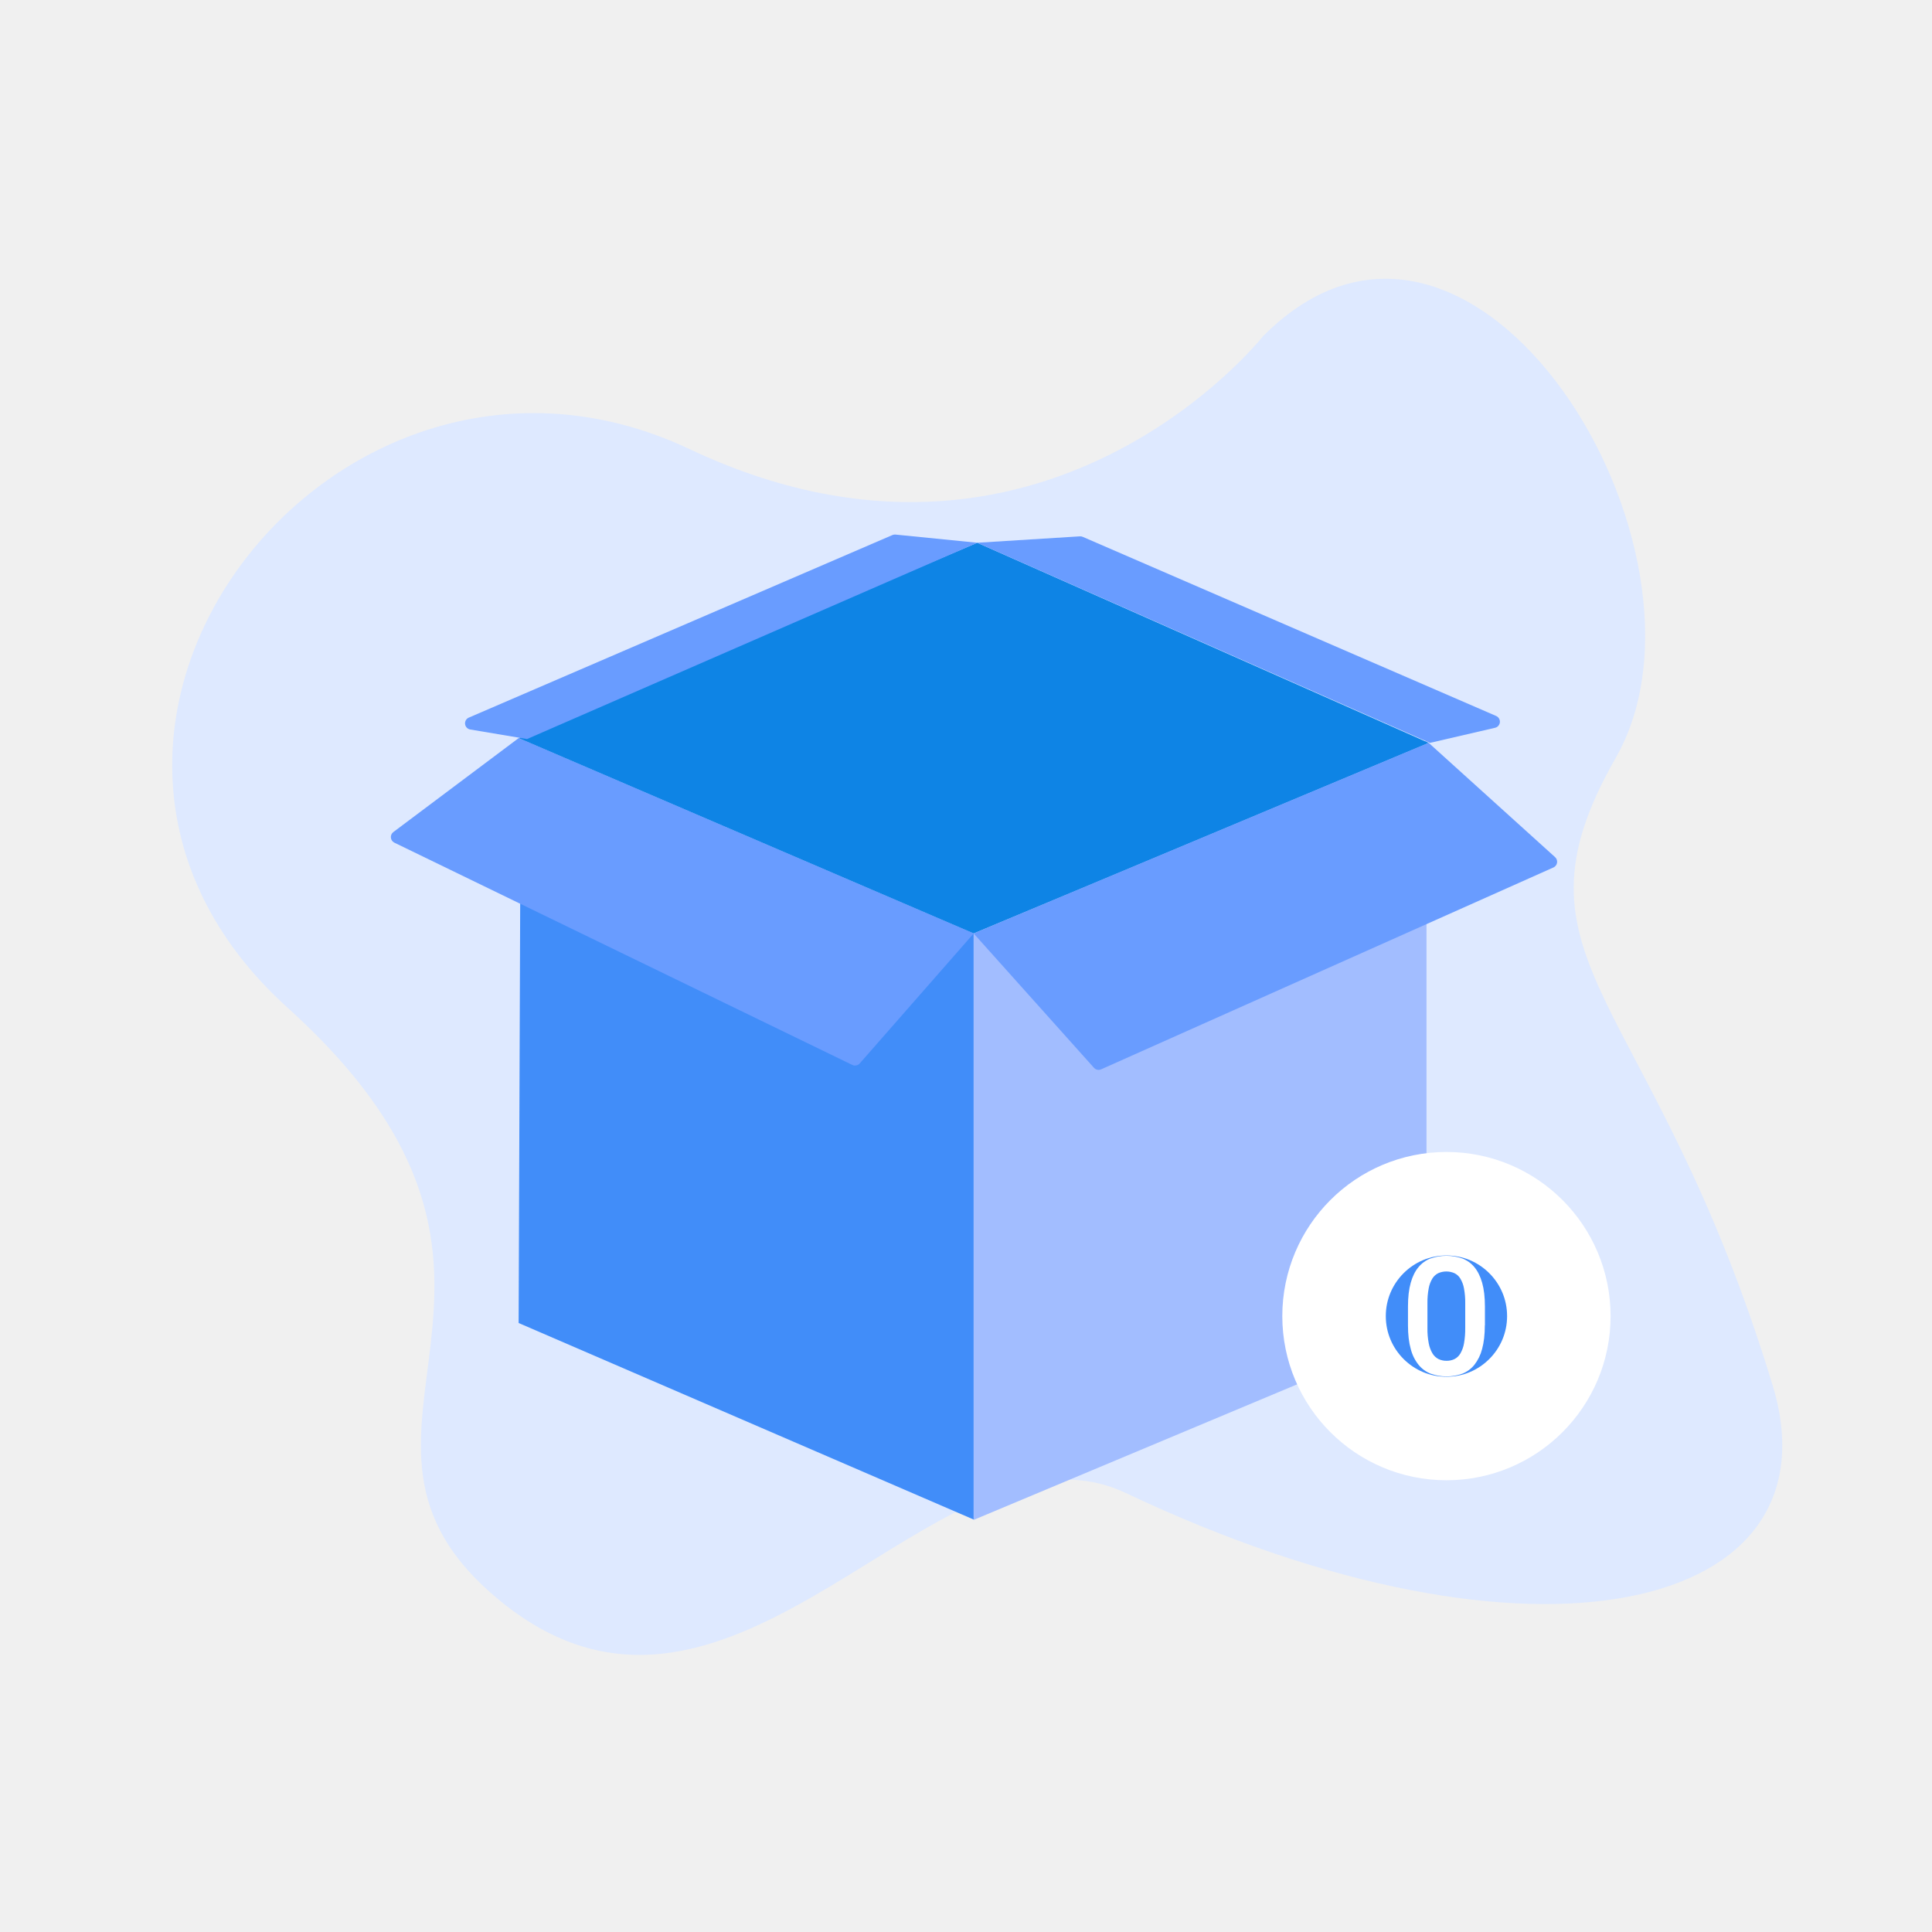
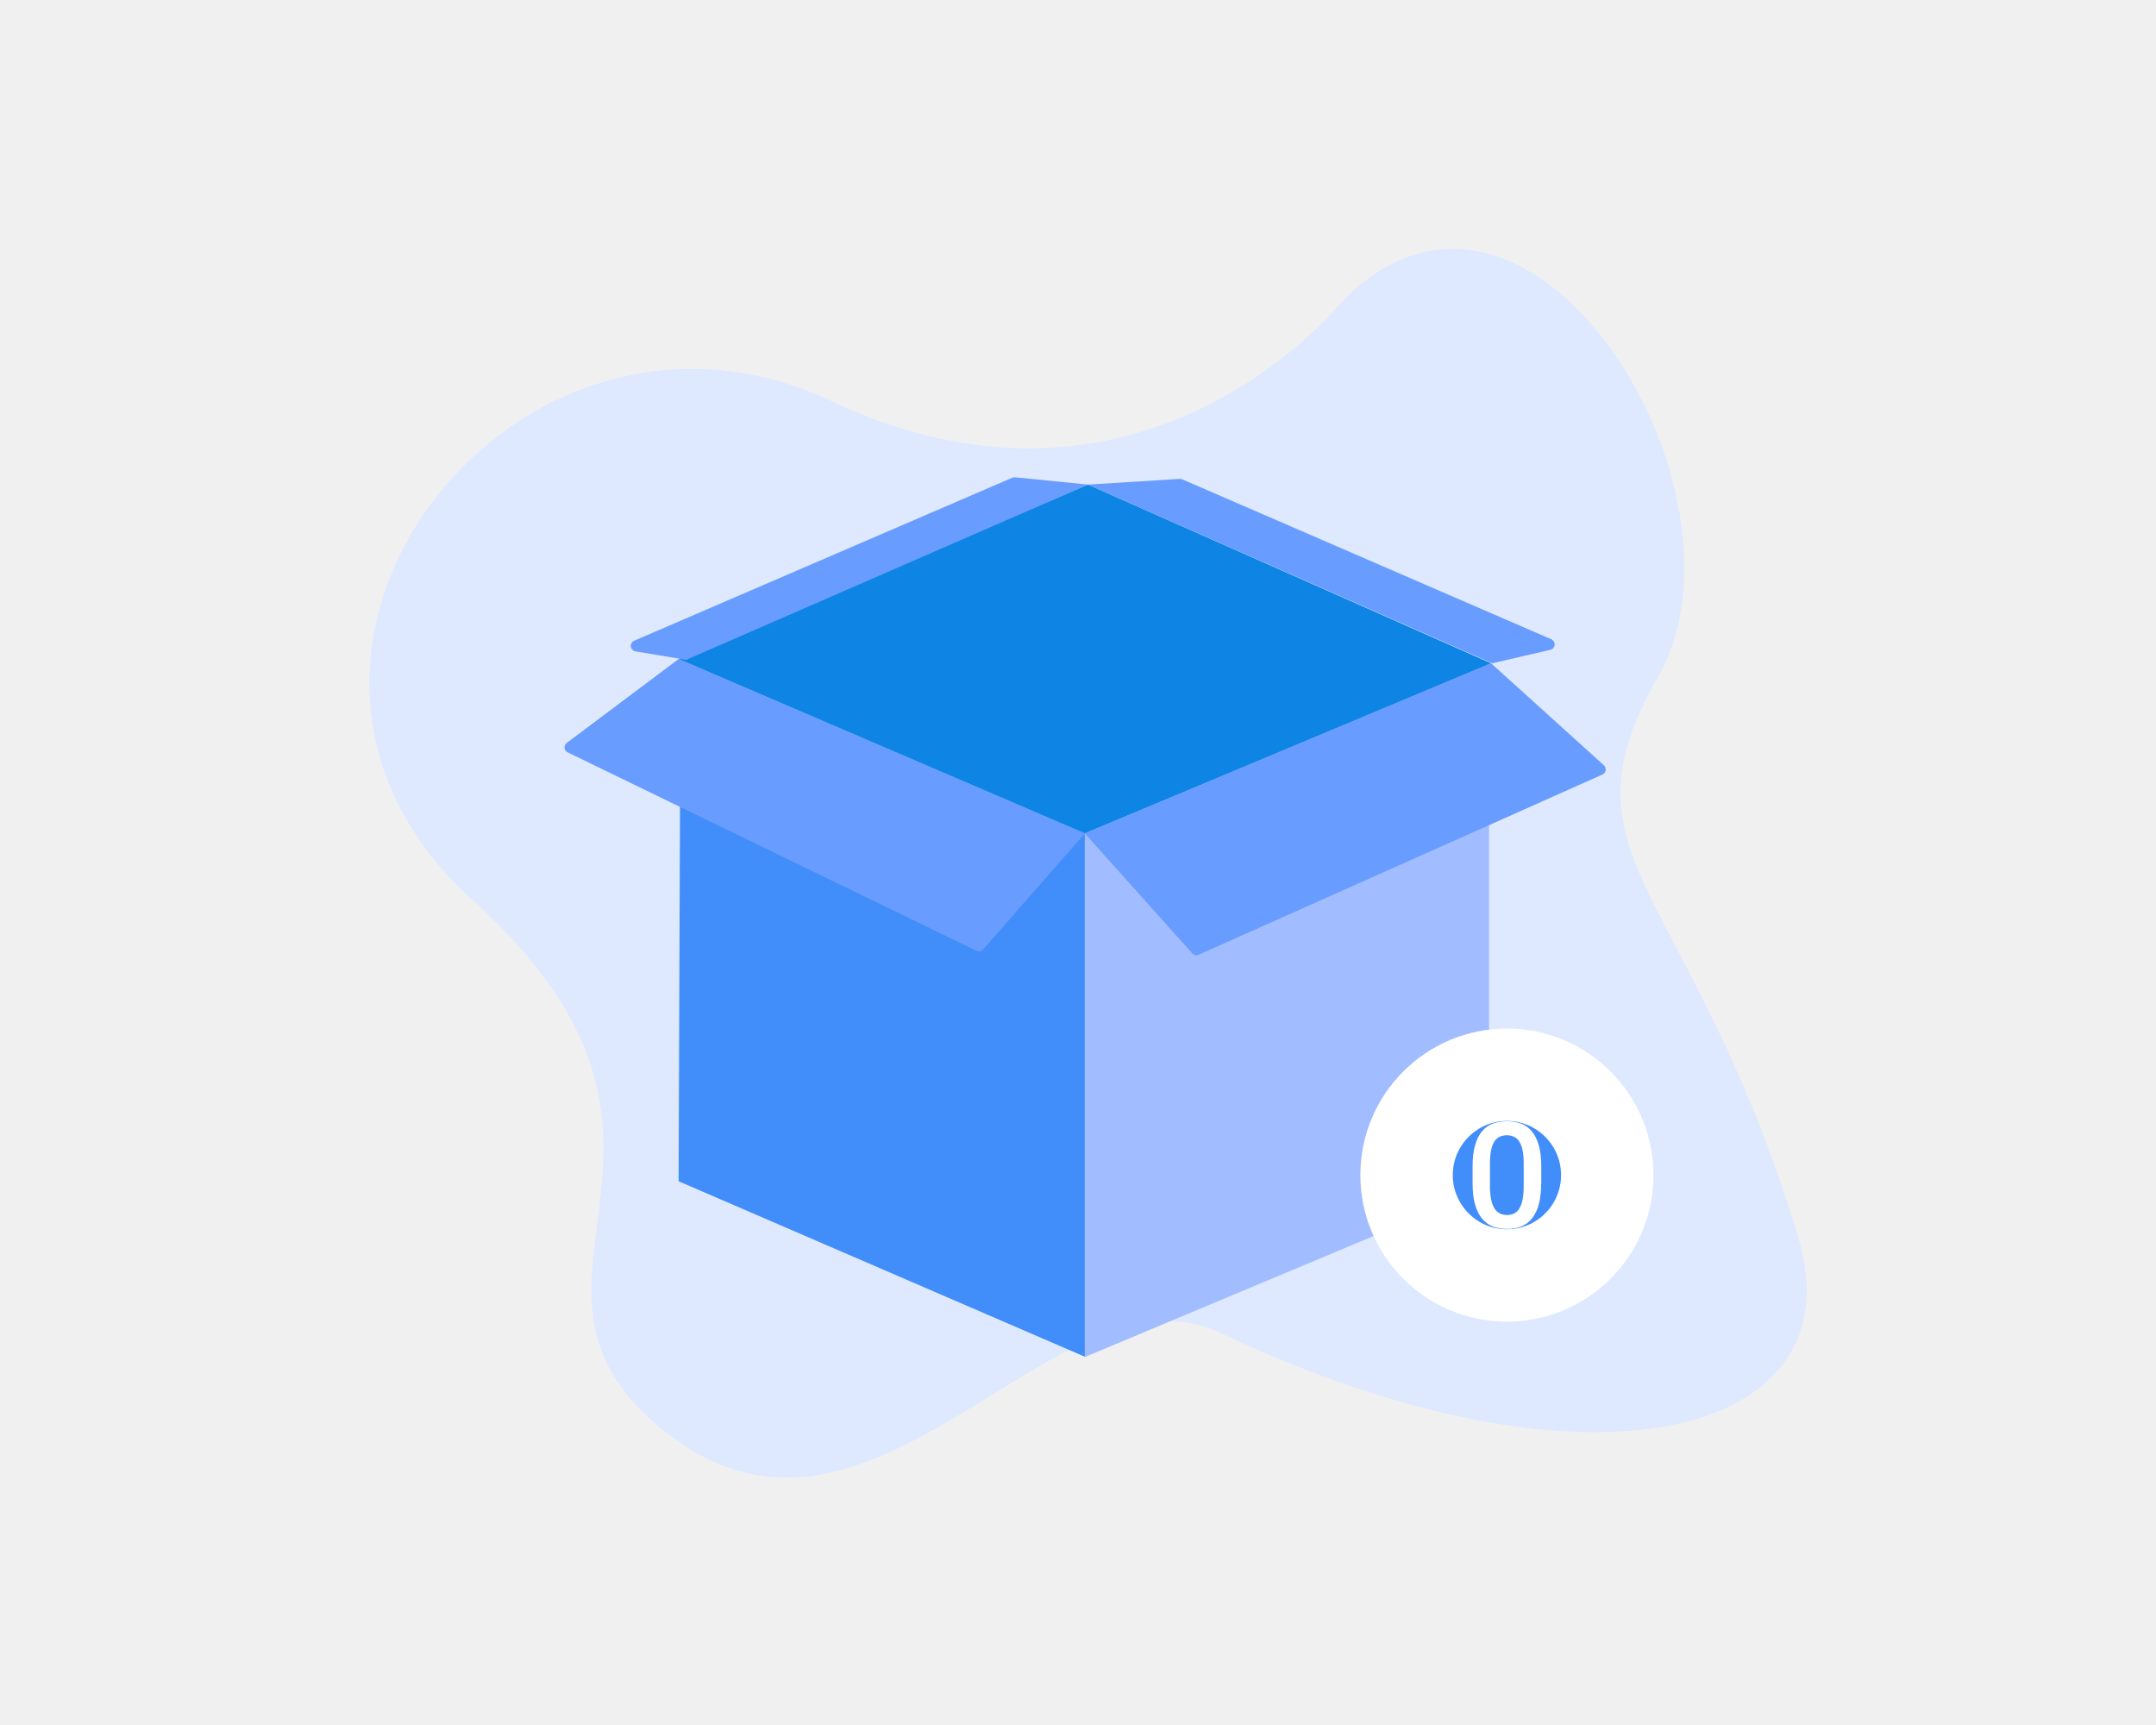
- <svg xmlns="http://www.w3.org/2000/svg" width="110" height="110" viewBox="0 0 280 280" fill="none">
+ <svg xmlns="http://www.w3.org/2000/svg" width="250" height="200" viewBox="0 0 280 280" fill="none">
  <path d="M183.03 48.748C183.03 48.748 151.068 89.234 99.929 65.085C48.79 40.936 -2.349 106.28 41.688 146.054C85.724 185.829 42.631 207.685 72.547 232.061C106.55 259.767 136.152 203.585 163.142 216.37C222.71 244.587 266.84 233.417 256.897 200.745C239.442 143.393 217.123 139.663 234.168 109.831C251.214 80 213.593 17.974 183.03 48.748Z" fill="#DEE9FF" />
  <path d="M141.111 135.285V220.223L75.164 191.739L75.478 107.108L141.111 135.285Z" fill="#418DF9" />
  <path d="M141.112 135.336V220.274L206.738 192.773V107.379L141.112 135.336Z" fill="#A2BDFF" />
  <path d="M141.111 135.285L207.058 107.663L141.629 78.66L75.164 106.973L141.111 135.285Z" fill="#0E84E5" />
  <path d="M57.154 122.125L123.522 154.339C123.7 154.425 123.902 154.451 124.096 154.412C124.291 154.372 124.467 154.27 124.597 154.121L141.111 135.285L75.164 106.973L57.007 120.587C56.883 120.68 56.785 120.803 56.722 120.945C56.659 121.087 56.634 121.243 56.649 121.397C56.664 121.552 56.718 121.7 56.806 121.827C56.895 121.954 57.015 122.057 57.154 122.125Z" fill="#699CFF" />
  <path d="M207.058 107.663L225.373 124.222C225.485 124.323 225.57 124.45 225.62 124.592C225.67 124.735 225.684 124.887 225.66 125.036C225.637 125.184 225.576 125.325 225.485 125.444C225.393 125.564 225.273 125.659 225.135 125.72L159.586 154.975C159.411 155.053 159.216 155.073 159.029 155.033C158.841 154.993 158.671 154.895 158.543 154.752L141.111 135.285L207.058 107.663Z" fill="#699CFF" />
  <path d="M141.628 78.66L207.241 107.663L216.677 105.476C216.863 105.433 217.03 105.333 217.155 105.189C217.28 105.046 217.357 104.866 217.374 104.676C217.391 104.487 217.348 104.297 217.251 104.133C217.154 103.969 217.008 103.84 216.833 103.764L156.92 77.804C156.789 77.747 156.647 77.722 156.504 77.731L141.628 78.66Z" fill="#699CFF" />
  <path d="M141.629 78.66L76.384 107.108L68.136 105.722C67.945 105.686 67.77 105.59 67.638 105.448C67.506 105.305 67.423 105.124 67.402 104.931C67.381 104.738 67.422 104.543 67.52 104.375C67.619 104.208 67.768 104.076 67.947 104L129.34 77.542C129.476 77.484 129.623 77.46 129.77 77.473L141.629 78.66Z" fill="#699CFF" />
  <path d="M209.63 207.03C218.626 207.03 225.919 199.737 225.919 190.741C225.919 181.745 218.626 174.452 209.63 174.452C200.634 174.452 193.341 181.745 193.341 190.741C193.341 199.737 200.634 207.03 209.63 207.03Z" fill="#418DF9" stroke="white" stroke-width="15" stroke-miterlimit="10" />
  <path d="M214.807 185.913C214.538 184.978 214.161 184.218 213.677 183.639C213.209 183.074 212.601 182.64 211.914 182.381C210.432 181.869 208.821 181.869 207.339 182.381C206.653 182.638 206.047 183.072 205.583 183.639C205.091 184.218 204.715 184.978 204.452 185.913C204.19 186.849 204.055 187.992 204.055 189.338V192.083C204.055 193.429 204.19 194.573 204.459 195.515C204.67 196.352 205.058 197.134 205.596 197.809C206.064 198.38 206.671 198.821 207.359 199.088C208.834 199.617 210.446 199.617 211.921 199.088C212.605 198.821 213.209 198.38 213.671 197.809C214.201 197.131 214.584 196.349 214.795 195.515C215.057 194.573 215.192 193.429 215.192 192.083H215.206V189.338C215.205 187.992 215.07 186.849 214.807 185.913ZM212.352 192.493C212.361 193.226 212.302 193.958 212.177 194.68C212.092 195.194 211.916 195.688 211.659 196.14C211.46 196.489 211.166 196.774 210.811 196.961C210.446 197.137 210.045 197.224 209.64 197.217C209.235 197.223 208.835 197.135 208.469 196.961C208.11 196.773 207.809 196.489 207.601 196.14C207.338 195.689 207.156 195.195 207.063 194.68C206.926 193.96 206.862 193.227 206.875 192.493V188.9C206.863 188.17 206.924 187.439 207.057 186.72C207.145 186.216 207.326 185.733 207.589 185.294C207.797 184.958 208.096 184.688 208.45 184.513C208.817 184.354 209.213 184.271 209.614 184.271C210.014 184.271 210.411 184.354 210.778 184.513C211.135 184.684 211.435 184.955 211.639 185.294C211.902 185.733 212.083 186.216 212.171 186.72C212.304 187.439 212.365 188.169 212.353 188.9V192.493H212.352Z" fill="white" />
</svg>
